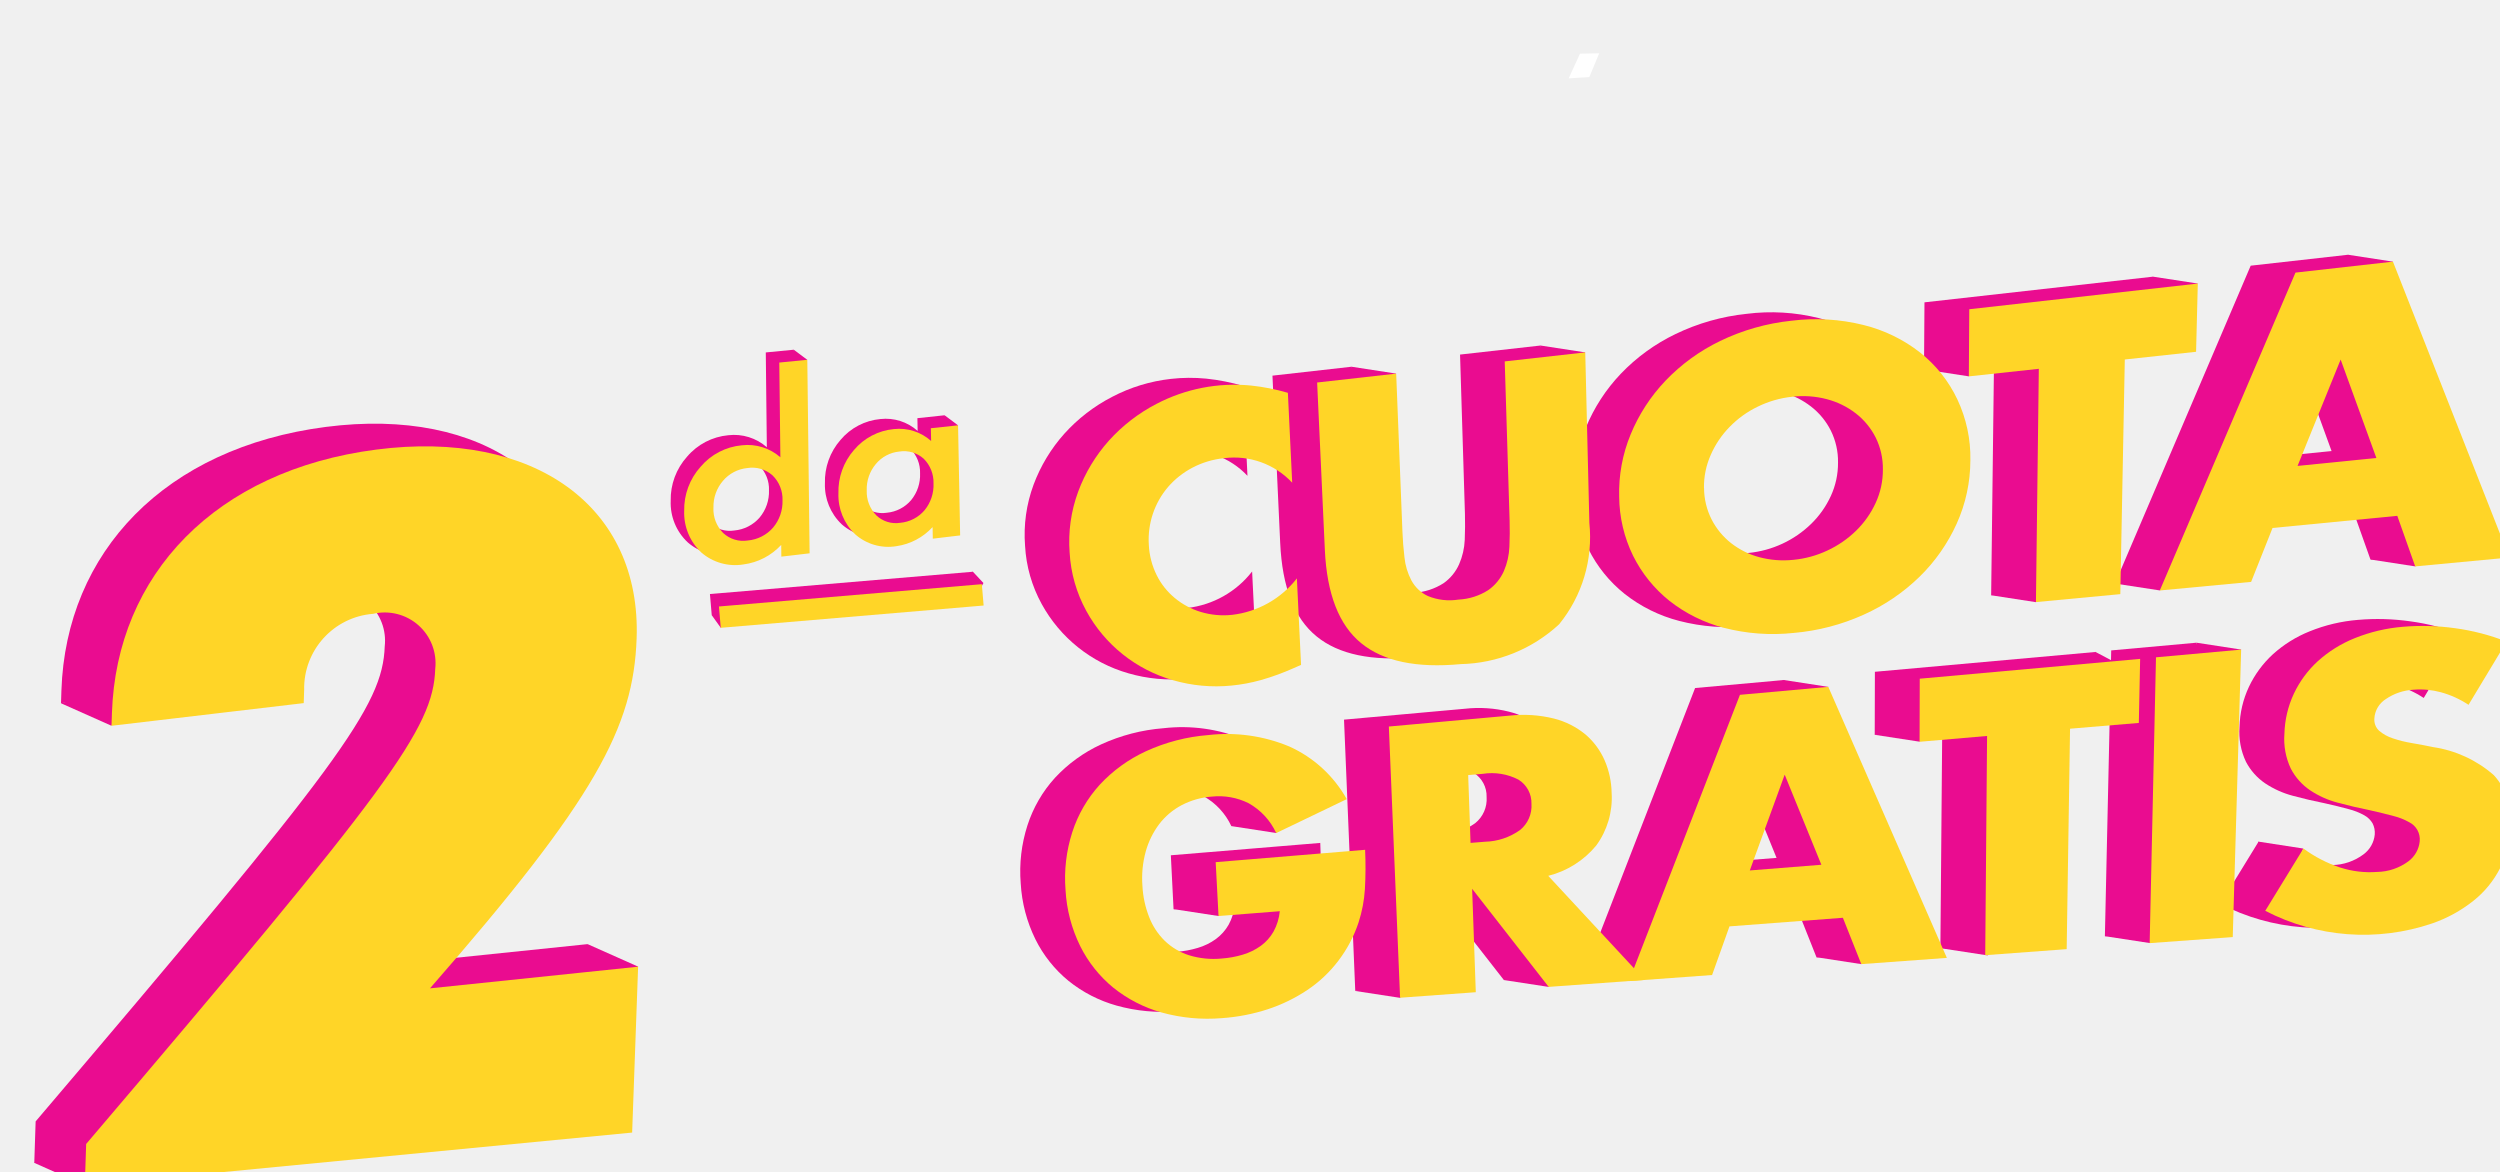
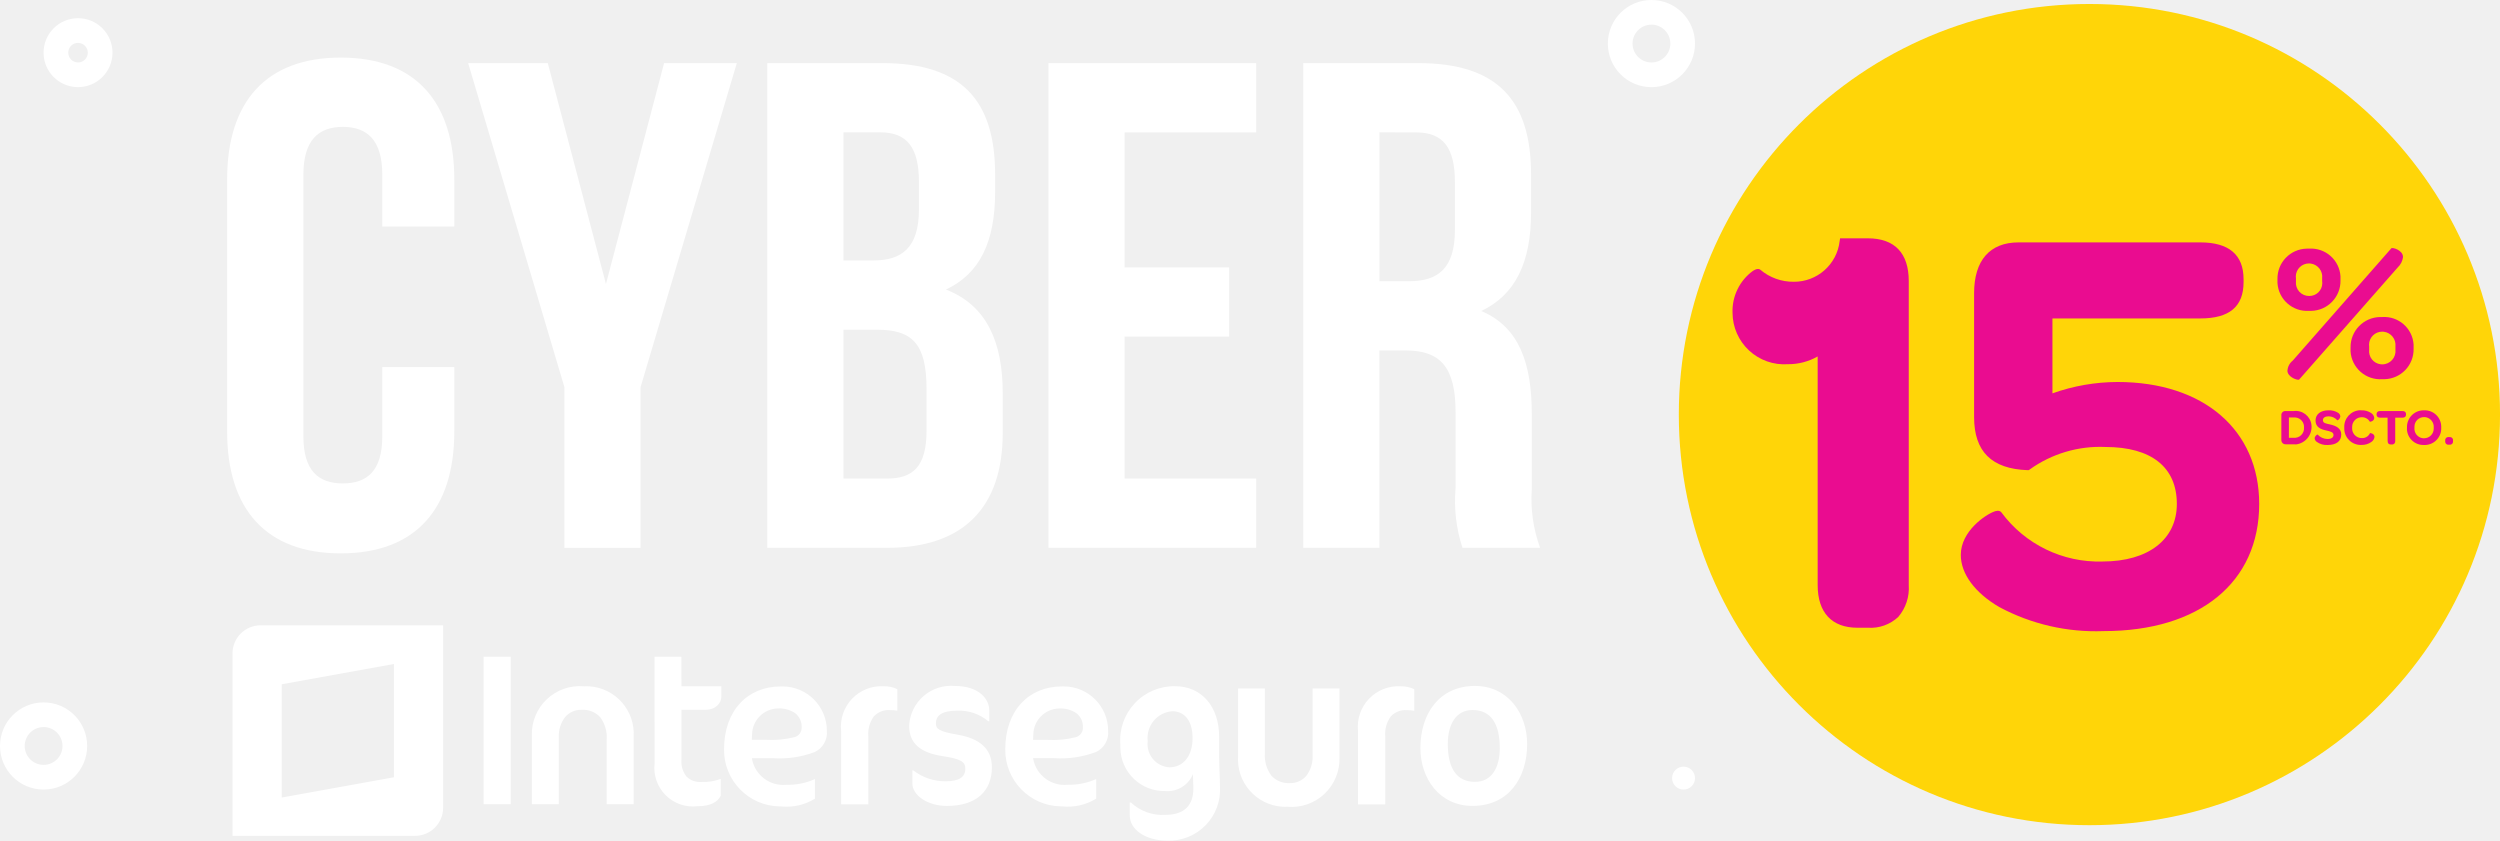
- <svg xmlns="http://www.w3.org/2000/svg" width="127.947" height="59.969" viewBox="0 0 127.947 59.969">
+ <svg xmlns="http://www.w3.org/2000/svg" width="171.115" height="57.541" viewBox="0 0 171.115 57.541">
  <defs>
-     <style>.a{fill:#ea0c90;}.b{fill:#ffd527;}.c{fill:#fff;}</style>
+     <style>.a,.b{fill:#fff;}.b{fill-rule:evenodd;}.c{fill:#ffd508;}.d{fill:#ea0c90;}</style>
  </defs>
-   <g transform="matrix(0.998, 0.07, -0.07, 0.998, -4853.099, -3485.491)">
-     <g transform="translate(5136.958 3140.563)">
-       <g transform="translate(0 10.406)">
-         <path class="a" d="M5955.7,3512.374a4.067,4.067,0,0,0-3.562-1.008,4.414,4.414,0,0,0-1.583.6,4.247,4.247,0,0,0-1.171,1.067,4.147,4.147,0,0,0-.778,3.025,3.909,3.909,0,0,0,.512,1.523,3.618,3.618,0,0,0,1.007,1.1,3.809,3.809,0,0,0,1.374.616,4.07,4.07,0,0,0,1.614.033,4.909,4.909,0,0,0,3.167-2.092l.525,4.4-.381.2a12.589,12.589,0,0,1-1.6.715,8.689,8.689,0,0,1-1.5.391,7.907,7.907,0,0,1-2.993-.067,7.357,7.357,0,0,1-4.674-3.227,6.963,6.963,0,0,1-1.056-2.912,7.352,7.352,0,0,1,.216-3.146,8.22,8.22,0,0,1,1.385-2.709,8.6,8.6,0,0,1,2.3-2.049,8.508,8.508,0,0,1,2.943-1.133,8.613,8.613,0,0,1,1.8-.14,10.692,10.692,0,0,1,1.917.24Z" transform="translate(-5944.514 -3507.558)" />
-       </g>
-       <g transform="translate(12.095 7.523)">
-         <path class="a" d="M6103.17,3472.449l.883,8.045q.071.638.2,1.3a3.235,3.235,0,0,0,.436,1.152,1.857,1.857,0,0,0,.895.738,2.892,2.892,0,0,0,1.574.075,3.1,3.1,0,0,0,1.5-.6,2.362,2.362,0,0,0,.717-1.016,3.477,3.477,0,0,0,.2-1.267q-.02-.681-.083-1.325l-.82-8.112,4.075-.75.822,8.691a7.038,7.038,0,0,1-1.181,5.277,7.653,7.653,0,0,1-4.878,2.385q-3.366.556-5.154-.711c-1.2-.844-1.925-2.384-2.187-4.63l-.994-8.515Z" transform="translate(-6099.167 -3470.689)" />
-       </g>
-       <g transform="translate(27.883 4.977)">
-         <path class="a" d="M6301.07,3447.93a7.816,7.816,0,0,1,.365-3.219,8.914,8.914,0,0,1,1.586-2.865,9.677,9.677,0,0,1,2.647-2.223,10.956,10.956,0,0,1,3.567-1.29,10.042,10.042,0,0,1,3.684-.042,7.658,7.658,0,0,1,3.007,1.212,6.75,6.75,0,0,1,2.061,2.253,7.009,7.009,0,0,1,.879,3.067,7.894,7.894,0,0,1-.472,3.271,8.918,8.918,0,0,1-1.7,2.838,9.89,9.89,0,0,1-2.714,2.139,11.025,11.025,0,0,1-3.51,1.185,9.963,9.963,0,0,1-3.582-.011,7.558,7.558,0,0,1-2.883-1.186,6.817,6.817,0,0,1-2.01-2.164A7.032,7.032,0,0,1,6301.07,3447.93Zm4.3-.751a3.568,3.568,0,0,0,.5,1.583,3.674,3.674,0,0,0,1.076,1.138,4.021,4.021,0,0,0,1.493.614,4.763,4.763,0,0,0,1.748.014,5.334,5.334,0,0,0,3.093-1.712,4.767,4.767,0,0,0,.9-1.488,4.017,4.017,0,0,0,.247-1.729,3.55,3.55,0,0,0-.483-1.611,3.6,3.6,0,0,0-1.1-1.158,4.111,4.111,0,0,0-1.531-.621,4.777,4.777,0,0,0-1.773,0,5.252,5.252,0,0,0-1.719.627,5.128,5.128,0,0,0-1.367,1.132,4.843,4.843,0,0,0-.864,1.5A4.026,4.026,0,0,0,6305.37,3447.179Z" transform="translate(-6301.035 -3438.142)" />
-       </g>
-       <g transform="translate(45.113 1.817)">
-         <path class="a" d="M6529.464,3401.865l.609,11.99-4.273.708-.689-11.914-3.545.637-.217-3.43,11.57-2.128.155,3.489Z" transform="translate(-6521.349 -3397.728)" />
-       </g>
-       <g transform="translate(55.838 0)">
-         <path class="a" d="M6670.336,3387.454l-6.324,1.066-.9,2.827-4.628.766,5.788-16.707,4.931-.907,7.007,14.682-4.775.79Zm-1.274-2.879-2.178-4.893-1.816,5.582Z" transform="translate(-6658.481 -3374.499)" />
-       </g>
-       <g transform="translate(0.994 28.264)">
-         <path class="a" d="M5964.863,3742.485l7.581-1.165a19.025,19.025,0,0,1,.13,2.007,6.76,6.76,0,0,1-1.1,3.754,6.573,6.573,0,0,1-1.476,1.6,8.253,8.253,0,0,1-1.949,1.122,9.567,9.567,0,0,1-2.3.618,8.767,8.767,0,0,1-3.117-.071,6.886,6.886,0,0,1-2.546-1.093,6.462,6.462,0,0,1-1.833-2,7.412,7.412,0,0,1-.951-2.805,7.689,7.689,0,0,1,.137-2.982,6.649,6.649,0,0,1,1.231-2.519,7.494,7.494,0,0,1,2.234-1.872,9.417,9.417,0,0,1,3.132-1.052,8.288,8.288,0,0,1,4.169.292,6.366,6.366,0,0,1,3.12,2.481l-3.477,1.984a3.387,3.387,0,0,0-1.516-1.425,3.426,3.426,0,0,0-1.9-.2,3.97,3.97,0,0,0-1.511.545,3.5,3.5,0,0,0-1.074,1.042,4.211,4.211,0,0,0-.591,1.449,5.543,5.543,0,0,0,.4,3.33,3.492,3.492,0,0,0,.883,1.159,3.144,3.144,0,0,0,1.291.653,4.266,4.266,0,0,0,1.683.051,4.951,4.951,0,0,0,1.06-.274,3.038,3.038,0,0,0,.886-.513,2.353,2.353,0,0,0,.6-.774,2.624,2.624,0,0,0,.242-1.062l-3.106.466Z" transform="translate(-5957.223 -3735.89)" />
-       </g>
-       <g transform="translate(16.985 26.221)">
-         <path class="a" d="M6175.652,3722.884l-4.88.7-4.256-4.733.555,5.266-3.843.553-1.544-13.8,6.125-.988a6.4,6.4,0,0,1,2.266-.009,4.088,4.088,0,0,1,1.669.7,3.681,3.681,0,0,1,1.071,1.25,4.344,4.344,0,0,1,.473,1.645,4.109,4.109,0,0,1-.6,2.736,4.638,4.638,0,0,1-2.338,1.717Zm-9.382-6.367.738-.112a3.216,3.216,0,0,0,1.737-.718,1.571,1.571,0,0,0,.492-1.38,1.4,1.4,0,0,0-.753-1.191,2.966,2.966,0,0,0-1.837-.167l-.741.117Z" transform="translate(-6161.683 -3709.773)" />
-       </g>
-       <g transform="translate(30.151 23.72)">
-         <path class="a" d="M6340.718,3689.52l-5.756.845-.713,2.545-4.219.606,4.637-15,4.481-.723,7.021,13.406-4.342.625Zm-1.286-2.628-2.193-4.468-1.439,5.013Z" transform="translate(-6330.03 -3677.788)" />
-       </g>
-       <g transform="translate(43.905 21.169)">
-         <path class="a" d="M6513.751,3649l.616,11.261-4.133.594-.691-11.193-3.424.539-.217-3.22,11.176-1.8.16,3.273Z" transform="translate(-6505.902 -3645.174)" />
-       </g>
-       <g transform="translate(55.891 20.342)">
-         <path class="a" d="M6663.469,3634.6l.6,14.7-4.218.606-.7-14.608Z" transform="translate(-6659.154 -3634.601)" />
-       </g>
-       <g transform="translate(62.362 18.457)">
-         <path class="a" d="M6751.533,3614.38a4.908,4.908,0,0,0-1.463-.545,4.124,4.124,0,0,0-1.4-.03,2.766,2.766,0,0,0-1.381.58,1.253,1.253,0,0,0-.51,1.021.752.752,0,0,0,.289.613,1.967,1.967,0,0,0,.715.338,5.7,5.7,0,0,0,.992.174c.368.037.736.081,1.1.132a6.05,6.05,0,0,1,3.2,1.212,3.392,3.392,0,0,1,1.05,2.608,5.058,5.058,0,0,1-.4,2.125,5.205,5.205,0,0,1-1.245,1.754,7.123,7.123,0,0,1-2.021,1.3,10.9,10.9,0,0,1-8.565-.046l1.727-3.315a6.626,6.626,0,0,0,1.949.842,4.971,4.971,0,0,0,1.885.092,2.735,2.735,0,0,0,1.568-.661,1.424,1.424,0,0,0,.5-1.052,1.066,1.066,0,0,0-.149-.557,1.11,1.11,0,0,0-.454-.385,3.29,3.29,0,0,0-.823-.259c-.337-.068-.746-.138-1.222-.211-.568-.072-1.122-.162-1.667-.269a4.728,4.728,0,0,1-1.46-.536,3.034,3.034,0,0,1-1.057-1.031,3.539,3.539,0,0,1-.454-1.761,5.083,5.083,0,0,1,.336-2.075,5.383,5.383,0,0,1,1.1-1.741,6.294,6.294,0,0,1,1.8-1.308,8.362,8.362,0,0,1,2.429-.759,11.74,11.74,0,0,1,2.659-.113,11.327,11.327,0,0,1,2.681.495Z" transform="translate(-6741.889 -3610.49)" />
-       </g>
-       <g transform="translate(15.681 9.284)">
-         <path class="a" d="M6145.433,3493.2l2.313.192-2.727,2.3Z" transform="translate(-6145.019 -3493.203)" />
-       </g>
-       <g transform="translate(25.48 7.523)">
-         <path class="a" d="M6270.5,3470.689l2.31.191s-1.774,2.879-2.266,2.4S6270.5,3470.689,6270.5,3470.689Z" transform="translate(-6270.308 -3470.689)" />
-       </g>
-       <g transform="translate(55.59 1.817)">
-         <path class="a" d="M6656.4,3397.728l2.309.191-1.9,1.7-1.5-.749Z" transform="translate(-6655.305 -3397.728)" />
-       </g>
-       <g transform="translate(45.331 5.718)">
-         <path class="a" d="M6524.131,3449.266l2.312.191.938-1.368-2.33-.478Z" transform="translate(-6524.131 -3447.611)" />
-       </g>
-       <g transform="translate(55.838 16.592)">
-         <path class="a" d="M6658.481,3587.671l2.311.19,1.1-.756-.156-.457Z" transform="translate(-6658.481 -3586.649)" />
-       </g>
-       <g transform="translate(68.79 14.004)">
-         <path class="a" d="M6824.086,3555.022l2.313.192.512-.456-.018-.89-.9-.313Z" transform="translate(-6824.086 -3553.554)" />
-       </g>
-       <g transform="translate(64.979)">
-         <path class="a" d="M6776.938,3374.5l2.31.191-1.12,1.991-2.77-.276Z" transform="translate(-6775.357 -3374.499)" />
-       </g>
-       <g transform="translate(59.773 20.342)">
-         <path class="a" d="M6709.224,3634.6l2.311.192-2.747,2.59Z" transform="translate(-6708.787 -3634.602)" />
-       </g>
-       <g transform="translate(54.253 21.169)">
-         <path class="a" d="M6639.04,3645.174l1.906.842.351.575-2.679.625-.4-.521Z" transform="translate(-6638.213 -3645.174)" />
-       </g>
-       <g transform="translate(49.563 16.71)">
-         <path class="a" d="M6578.239,3590.1l2.309.192,1.483-.957-1.208-1.177Z" transform="translate(-6578.239 -3588.155)" />
-       </g>
-       <g transform="translate(64.086 30.27)">
-         <path class="a" d="M6763.934,3761.543l2.31.192-.353,1.229-1.866-.5Z" transform="translate(-6763.934 -3761.543)" />
-       </g>
-       <g transform="translate(41.948 36.375)">
-         <path class="a" d="M6480.874,3840.974l2.313.191.549-.6-.941-.965Z" transform="translate(-6480.874 -3839.597)" />
-       </g>
-       <g transform="translate(48.238 35.352)">
-         <path class="a" d="M6561.294,3828.019l2.437.2.6-1.081-.841-.613Z" transform="translate(-6561.294 -3826.525)" />
-       </g>
-       <g transform="translate(56.589 34.396)">
-         <path class="a" d="M6668.073,3815.543l2.313.19.574-.771-.414-.668Z" transform="translate(-6668.073 -3814.294)" />
-       </g>
-       <g transform="translate(44.122 25.006)">
-         <path class="a" d="M6508.674,3695.419l2.312.191.67-.905-.252-.472Z" transform="translate(-6508.674 -3694.233)" />
-       </g>
-       <g transform="translate(18.529 39.739)">
-         <path class="a" d="M6181.43,3884l2.31.19,1.022-.959-.481-.612Z" transform="translate(-6181.43 -3882.615)" />
-       </g>
-       <g transform="translate(26.074 38.824)">
-         <path class="a" d="M6277.9,3872.13l2.313.19.911-1.294-1.624-.106Z" transform="translate(-6277.903 -3870.92)" />
-       </g>
-       <g transform="translate(37.407 23.72)">
-         <path class="a" d="M6424.677,3677.788l2.311.192-.835,2.03-3.338-.776Z" transform="translate(-6422.814 -3677.788)" />
-       </g>
-       <g transform="translate(11.625 30.764)">
-         <path class="a" d="M6093.154,3770.251l2.313.191.554-1.42-1.858-1.163Z" transform="translate(-6093.154 -3767.86)" />
-       </g>
-       <g transform="translate(8.982 36.307)">
-         <path class="a" d="M6059.365,3840.028l2.313.191.637-1.236-1.876-.247Z" transform="translate(-6059.365 -3838.736)" />
-       </g>
-     </g>
-     <g transform="translate(5088.378 3156.211)">
-       <path class="a" d="M5351.134,3600.414l.29,8.487-27.743,4.656-.079-2.121c14.24-19.322,16.221-22.433,16.114-25.486a2.6,2.6,0,0,0-3.374-2.593,3.824,3.824,0,0,0-3.241,4.12l.024.683L5323.4,3590l-.025-.647c-.261-7.089,4.424-12.758,12.547-14.395,7.986-1.608,13.733,1.961,13.963,8.71.155,4.518-1.5,8.31-9.294,18.592Z" transform="translate(-5323.365 -3574.581)" />
-       <g transform="translate(0.034 14.377)">
-         <path class="a" d="M5323.8,3759.463l2.661.969.488-1.364-.011-.653Z" transform="translate(-5323.804 -3758.415)" />
-       </g>
-       <g transform="translate(26.181 25.833)">
-         <path class="a" d="M5659.708,3904.888l2.659.968-2.167,2-2.081-.495Z" transform="translate(-5658.119 -3904.888)" />
-       </g>
-       <g transform="translate(0.315 37.148)">
-         <path class="a" d="M5327.392,4051.4l2.659.97.732-1.751s.3-.468-.01-.573-1.411-.475-1.411-.475l-.693.4Z" transform="translate(-5327.392 -4049.573)" />
-       </g>
-       <g transform="translate(2.659 0.97)">
-         <path class="b" d="M5385.135,3612.815l.289,8.486-27.742,4.656-.079-2.12c14.239-19.322,16.22-22.433,16.113-25.486a2.6,2.6,0,0,0-3.371-2.594,3.825,3.825,0,0,0-3.243,4.12l.025.684-9.727,1.845-.024-.649c-.263-7.088,4.422-12.758,12.545-14.393,7.987-1.609,13.734,1.96,13.963,8.709.156,4.518-1.5,8.309-9.293,18.592Z" transform="translate(-5357.366 -3586.981)" />
-       </g>
-     </g>
-     <g transform="translate(5118.787 3150.973)">
-       <g transform="translate(0)">
-         <path class="a" d="M5716.5,3507.85l1.42-.239.81,9.866-1.431.273-.047-.6a3.174,3.174,0,0,1-1.857,1.134,2.635,2.635,0,0,1-2.2-.464,2.764,2.764,0,0,1-1.016-2.057,3.268,3.268,0,0,1,.679-2.314,3.142,3.142,0,0,1,2.026-1.24,2.542,2.542,0,0,1,2.009.475Zm-2.84,7.636a1.724,1.724,0,0,0,.587,1.263,1.5,1.5,0,0,0,1.284.3,1.94,1.94,0,0,0,1.245-.75,2.061,2.061,0,0,0,.381-1.423,1.689,1.689,0,0,0-.6-1.239,1.56,1.56,0,0,0-1.311-.283,1.875,1.875,0,0,0-1.2.742A2.014,2.014,0,0,0,5713.66,3515.486Z" transform="translate(-5712.165 -3507.611)" />
-         <g transform="translate(7.809 2.805)">
-           <path class="a" d="M5816.511,3543.728l1.377-.245.5,5.611-1.384.263-.053-.592a3.1,3.1,0,0,1-1.776,1.107,2.554,2.554,0,0,1-2.149-.46,2.764,2.764,0,0,1-1-2.023,3.226,3.226,0,0,1,.639-2.276,3.026,3.026,0,0,1,1.96-1.208,2.447,2.447,0,0,1,1.944.473Zm-3.051,3.4a1.734,1.734,0,0,0,.58,1.243,1.445,1.445,0,0,0,1.246.293,1.856,1.856,0,0,0,1.2-.733,2.025,2.025,0,0,0,.359-1.4,1.7,1.7,0,0,0-.589-1.221,1.506,1.506,0,0,0-1.272-.28,1.78,1.78,0,0,0-1.154.726A1.978,1.978,0,0,0,5813.46,3547.123Z" transform="translate(-5812.013 -3543.482)" />
+   <g transform="translate(-1095.731 -1670.03)">
+     <g transform="translate(1111.277 1670.303)">
+       <g transform="translate(0 3.669)">
+         <g transform="translate(0.369 38.858)">
+           <g transform="translate(0 0)">
+             <g transform="translate(17.188 2.149)">
+               <path class="a" d="M1174.118,1748.214c-2.268,0-3.876,1.637-3.883,4.29a3.865,3.865,0,0,0,3.808,3.921h.091a3.7,3.7,0,0,0,2.324-.53v-1.342a4.5,4.5,0,0,1-1.949.392,2.18,2.18,0,0,1-2.353-1.726l-.014-.095h1.417a6.88,6.88,0,0,0,2.865-.413,1.456,1.456,0,0,0,.849-1.459,3.037,3.037,0,0,0-3.036-3.039l-.124,0m.923,3.476a6.448,6.448,0,0,1-1.915.178h-.988l.005-.085.015-.27a1.808,1.808,0,0,1,1.78-1.793,1.929,1.929,0,0,1,1.165.32,1.16,1.16,0,0,1,.449.969.659.659,0,0,1-.511.681m3.213-.416v5.011h1.861v-4.651a2.054,2.054,0,0,1,.379-1.372,1.376,1.376,0,0,1,1.1-.429,2.981,2.981,0,0,1,.506.041V1748.4a2.056,2.056,0,0,0-.942-.2,2.772,2.772,0,0,0-2.905,3.064m-24.47,5.011h1.858v-10.094h-1.858Zm6.867-8.071a3.282,3.282,0,0,0-3.566,3.364v4.705h1.847V1751.7a2.112,2.112,0,0,1,.428-1.387,1.424,1.424,0,0,1,1.127-.5,1.6,1.6,0,0,1,1.269.495,2.277,2.277,0,0,1,.452,1.541v4.424h1.845v-4.6a3.255,3.255,0,0,0-3.028-3.467,3.166,3.166,0,0,0-.37,0m6.665-2.026h-1.838l.006,7.283a2.645,2.645,0,0,0,2.951,2.948c.853,0,1.366-.279,1.577-.723v-1.148a3.383,3.383,0,0,1-1.336.212,1.321,1.321,0,0,1-1-.359,1.657,1.657,0,0,1-.355-1.171v-3.409h1.61c.784,0,1.116-.5,1.12-.874v-.737h-2.729Z" transform="translate(-1153.78 -1746.178)" />
+               <g transform="translate(35.704 2.034)">
+                 <path class="a" d="M1214.613,1753.787a1.455,1.455,0,0,0,.849-1.459,3.036,3.036,0,0,0-3.035-3.037c-.041,0-.082,0-.123,0-2.269,0-3.878,1.637-3.883,4.29a3.864,3.864,0,0,0,3.807,3.921h.089a3.7,3.7,0,0,0,2.326-.53v-1.342a4.5,4.5,0,0,1-1.95.392,2.18,2.18,0,0,1-2.352-1.726l-.013-.095h1.417a6.867,6.867,0,0,0,2.864-.413m-4.288-.84.006-.085.013-.27a1.807,1.807,0,0,1,1.778-1.792,1.92,1.92,0,0,1,1.166.32,1.15,1.15,0,0,1,.45.97.661.661,0,0,1-.511.681,6.433,6.433,0,0,1-1.915.178Z" transform="translate(-1208.421 -1749.291)" />
+               </g>
+               <g transform="translate(59.848 2.026)">
+                 <path class="a" d="M1245.37,1752.349v5.01h1.863v-4.65a2.051,2.051,0,0,1,.379-1.372,1.374,1.374,0,0,1,1.1-.428,3.1,3.1,0,0,1,.506.04v-1.473a2.075,2.075,0,0,0-.942-.2,2.773,2.773,0,0,0-2.905,3.065" transform="translate(-1245.37 -1749.278)" />
+               </g>
+               <g transform="translate(29.124 2.002)">
+                 <path class="a" d="M1200.943,1757.454c-1.358,0-2.371-.742-2.371-1.542v-.889h.065a3.545,3.545,0,0,0,2.217.743c.9,0,1.342-.277,1.342-.86,0-.451-.262-.668-1.535-.858-1.558-.233-2.31-.888-2.31-2.082a2.872,2.872,0,0,1,3.133-2.723c1.674,0,2.352.915,2.352,1.674v.741h-.066a3.111,3.111,0,0,0-2.107-.726c-1.124,0-1.479.362-1.479.872,0,.392.22.554,1.479.772,1.53.262,2.352.976,2.352,2.229,0,1.66-1.095,2.648-3.077,2.648" transform="translate(-1198.351 -1749.242)" />
+               </g>
+               <g transform="translate(43.577 2.022)">
+                 <path class="a" d="M1227.262,1755.115c.014.319.029.742.029,1a3.491,3.491,0,0,1-3.614,3.724c-1.521,0-2.56-.784-2.56-1.717v-.889h.082a3.15,3.15,0,0,0,2.343.844c1.326,0,1.927-.669,1.927-1.805,0-.115,0-.276-.012-.409,0-.115-.013-.32-.013-.392v-.188a1.88,1.88,0,0,1-1.9,1.163,3,3,0,0,1-3.071-2.939c0-.078,0-.158,0-.236a3.693,3.693,0,0,1,3.749-4c1.836,0,3.011,1.427,3.011,3.437v1.339c0,.262.013.714.027,1.063m-4.914-2.082a1.592,1.592,0,0,0,1.48,1.794c.925,0,1.589-.735,1.589-2,0-1.235-.582-1.839-1.395-1.839a1.83,1.83,0,0,0-1.674,2.043" transform="translate(-1220.469 -1749.273)" />
+               </g>
+               <g transform="translate(64.117 2.001)">
+                 <path class="a" d="M1255.641,1749.241c2.265,0,3.569,1.9,3.569,3.976,0,2.358-1.3,4.235-3.737,4.235-2.266,0-3.569-1.878-3.569-3.96,0-2.36,1.3-4.252,3.738-4.252m-.17,1.648c-1.122,0-1.693.971-1.693,2.322,0,1.623.571,2.595,1.865,2.595,1.138,0,1.693-.972,1.693-2.307,0-1.638-.584-2.609-1.865-2.609" transform="translate(-1251.903 -1749.241)" />
+               </g>
+               <g transform="translate(51.626 2.169)">
+                 <path class="a" d="M1236.185,1757.6a3.282,3.282,0,0,0,3.554-3.376V1749.5H1237.9v4.589a2.129,2.129,0,0,1-.428,1.39,1.417,1.417,0,0,1-1.122.5,1.6,1.6,0,0,1-1.266-.5,2.3,2.3,0,0,1-.449-1.547V1749.5H1232.8v4.618a3.253,3.253,0,0,0,3.014,3.477,3.2,3.2,0,0,0,.376,0" transform="translate(-1232.787 -1749.497)" />
+               </g>
+             </g>
+             <path class="b" d="M1129.4,1742.889a1.925,1.925,0,0,0-1.925,1.925h0V1757.3h12.489a1.926,1.926,0,0,0,1.927-1.926V1742.89Zm9.124,10.4-7.681,1.388v-7.754l7.681-1.388Z" transform="translate(-1127.476 -1742.889)" />
+           </g>
        </g>
-         <g transform="translate(5.49 0)">
-           <path class="a" d="M5782.63,3507.611l.724.466-.3.45-.688-.143Z" transform="translate(-5782.367 -3507.611)" />
-         </g>
-         <g transform="translate(13.328 2.805)">
-           <path class="a" d="M5882.932,3543.481l.723.466-.372.727-.706-.089v-.094Z" transform="translate(-5882.576 -3543.481)" />
-         </g>
-         <g transform="translate(0.723 0.466)">
-           <path class="b" d="M5725.74,3513.806l1.42-.241.81,9.867-1.43.271-.049-.6a3.178,3.178,0,0,1-1.857,1.133,2.635,2.635,0,0,1-2.2-.464,2.784,2.784,0,0,1-1.016-2.058,3.274,3.274,0,0,1,.682-2.312,3.134,3.134,0,0,1,2.026-1.24,2.546,2.546,0,0,1,2.009.474Zm-2.842,7.634a1.735,1.735,0,0,0,.589,1.265,1.5,1.5,0,0,0,1.284.294,1.941,1.941,0,0,0,1.245-.751,2.065,2.065,0,0,0,.382-1.422,1.7,1.7,0,0,0-.6-1.239,1.562,1.562,0,0,0-1.312-.283,1.873,1.873,0,0,0-1.2.743A2.016,2.016,0,0,0,5722.9,3521.439Z" transform="translate(-5721.403 -3513.565)" />
-           <g transform="translate(7.809 2.805)">
-             <path class="b" d="M5825.75,3549.68l1.378-.245.5,5.61-1.384.264-.052-.592a3.1,3.1,0,0,1-1.777,1.105,2.552,2.552,0,0,1-2.149-.459,2.769,2.769,0,0,1-1-2.023,3.24,3.24,0,0,1,.64-2.276,3.033,3.033,0,0,1,1.96-1.208,2.448,2.448,0,0,1,1.943.474Zm-3.05,3.4a1.728,1.728,0,0,0,.58,1.243,1.443,1.443,0,0,0,1.245.293,1.845,1.845,0,0,0,1.2-.733,2.033,2.033,0,0,0,.358-1.4,1.712,1.712,0,0,0-.587-1.22,1.51,1.51,0,0,0-1.273-.28,1.783,1.783,0,0,0-1.157.726A1.986,1.986,0,0,0,5822.7,3553.076Z" transform="translate(-5821.252 -3549.435)" />
+         <g transform="translate(0 0)">
+           <path class="a" d="M1142.46,1704.605v4.409c0,5.309-2.654,8.342-7.773,8.342s-7.776-3.033-7.776-8.342v-17.251c0-5.308,2.654-8.342,7.776-8.342s7.773,3.033,7.773,8.342v3.223h-4.929v-3.555c0-2.37-1.045-3.267-2.7-3.267s-2.7.9-2.7,3.267v17.915c0,2.37,1.046,3.222,2.7,3.222s2.7-.85,2.7-3.222v-4.74Z" transform="translate(-1126.911 -1683.422)" />
+           <g transform="translate(16.497 0.377)">
+             <path class="a" d="M1158.746,1706.18,1152.158,1684h5.451l3.981,15.119L1165.57,1684h4.977l-6.588,22.181v11h-5.213Z" transform="translate(-1152.158 -1683.999)" />
+           </g>
+           <g transform="translate(36.973 0.378)">
+             <path class="a" d="M1199.087,1691.631v1.185c0,3.412-1.046,5.593-3.365,6.683,2.8,1.09,3.886,3.6,3.886,7.109v2.7c0,5.119-2.7,7.869-7.915,7.869h-8.2V1684h7.867C1196.763,1684,1199.087,1686.512,1199.087,1691.631Zm-10.38-2.892v8.769h2.038c1.943,0,3.128-.852,3.128-3.507v-1.851c0-2.369-.805-3.411-2.654-3.411Zm0,13.509v10.189h2.986c1.754,0,2.7-.806,2.7-3.267v-2.891c0-3.081-1-4.029-3.365-4.029Z" transform="translate(-1183.494 -1684.001)" />
+           </g>
+           <g transform="translate(56.216 0.377)">
+             <path class="a" d="M1218.154,1697.981h7.156v4.739h-7.156v9.716h9.008v4.739h-14.218V1684h14.218v4.74h-9.005Z" transform="translate(-1212.943 -1683.999)" />
+           </g>
+           <g transform="translate(73.653 0.378)">
+             <path class="a" d="M1250.53,1717.176a10.212,10.212,0,0,1-.474-4.077v-5.213c0-3.081-1.045-4.218-3.413-4.218h-1.8v13.508h-5.213V1684h7.867c5.4,0,7.726,2.512,7.726,7.631v2.606c0,3.411-1.09,5.64-3.413,6.73,2.606,1.09,3.463,3.6,3.463,7.061v5.118a9.774,9.774,0,0,0,.569,4.029Zm-5.685-28.438v10.19h2.038c1.944,0,3.128-.852,3.128-3.506v-3.267c0-2.37-.805-3.412-2.654-3.412Z" transform="translate(-1239.627 -1684)" />
          </g>
        </g>
      </g>
-       <g transform="translate(2.35 10.682)">
-         <g transform="translate(12.531)">
-           <path class="a" d="M5903.243,3644.2l.582.542-.275.616-1.109-.1.118-.6Z" transform="translate(-5902.439 -3644.197)" />
+       <g transform="translate(99.362 0)">
+         <circle class="c" cx="28.104" cy="28.104" r="28.104" />
+         <g transform="translate(3.675 16.039)">
+           <path class="d" d="M1309.251,1707.855h-1.9l-.03.189a3.14,3.14,0,0,1-3.149,2.785,3.475,3.475,0,0,1-2.281-.825l-.037-.023c-.116-.058-.264-.027-.465.1a3.4,3.4,0,0,0-1.4,2.877,3.542,3.542,0,0,0,3.793,3.513,4.061,4.061,0,0,0,2.034-.53v15.649c0,1.882.967,2.919,2.721,2.919h.714a2.769,2.769,0,0,0,2.089-.747,3.039,3.039,0,0,0,.711-2.171v-20.813C1312.051,1708.867,1311.083,1707.855,1309.251,1707.855Z" transform="translate(-1299.987 -1707.855)" />
+           <g transform="translate(15.627 0.28)">
+             <path class="d" d="M1339.136,1717.918a13.347,13.347,0,0,0-4.453.778v-5.128h10.124c1.991,0,2.958-.812,2.958-2.483v-.2c0-1.674-1-2.522-2.958-2.522h-12.448c-1.959,0-3.038,1.234-3.038,3.474v8.484c0,2.357,1.2,3.546,3.664,3.632h.08l.063-.048a8.255,8.255,0,0,1,5.177-1.539c3.154,0,4.893,1.385,4.893,3.9,0,2.43-1.95,3.939-5.089,3.939a8.288,8.288,0,0,1-6.922-3.366c-.14-.175-.4-.084-.483-.055-.588.206-2.293,1.338-2.293,2.969,0,1.29.958,2.59,2.628,3.567a13.987,13.987,0,0,0,7.147,1.649c6.569,0,10.649-3.336,10.649-8.706C1348.834,1721.2,1345.028,1717.918,1339.136,1717.918Z" transform="translate(-1328.412 -1708.364)" />
+           </g>
        </g>
-         <g transform="translate(0 0.009)">
-           <g transform="translate(0 0)">
-             <rect class="a" width="13.497" height="1.095" transform="matrix(0.988, -0.154, 0.154, 0.988, 0, 2.077)" />
+         <g transform="translate(40.974 16.708)">
+           <path class="d" d="M1367.834,1711.3v-.107a2.047,2.047,0,0,1,2.011-2.083c.054,0,.108,0,.162,0a2.022,2.022,0,0,1,2.141,1.9c0,.056,0,.113,0,.17v.107a2.045,2.045,0,0,1-2.005,2.083c-.051,0-.1,0-.154,0a2.034,2.034,0,0,1-2.154-1.906C1367.834,1711.41,1367.833,1711.357,1367.834,1711.3Zm.684,6.157a.958.958,0,0,1,.363-.684l6.747-7.686c.067-.08.8.12.8.6a1.179,1.179,0,0,1-.362.711l-6.747,7.673c-.067.08-.805-.151-.805-.618Zm2.375-6.1v-.215a.911.911,0,0,0-.795-1.013.852.852,0,0,0-.1-.006.9.9,0,0,0-.908.885.921.921,0,0,0,.009.135v.215a.9.9,0,0,0,.912.993.885.885,0,0,0,.892-.876.86.86,0,0,0-.007-.118Zm1.945,4.628v-.11a2.055,2.055,0,0,1,2.027-2.083c.049,0,.1,0,.146,0a2.016,2.016,0,0,1,2.141,1.881c0,.062,0,.124,0,.185v.107a2.04,2.04,0,0,1-2,2.082c-.048,0-.1,0-.146,0a2.037,2.037,0,0,1-2.169-1.9c0-.056-.005-.112,0-.168Zm3.071.04v-.214a.917.917,0,0,0-.809-1.014c-.03,0-.06-.005-.09-.005a.9.9,0,0,0-.907.885.853.853,0,0,0,.009.134v.214a.9.9,0,0,0,.783,1,.809.809,0,0,0,.115.007.909.909,0,0,0,.9-1.008Z" transform="translate(-1367.833 -1709.073)" />
+         </g>
+         <g transform="translate(41.241 27.809)">
+           <g transform="translate(0 0.043)">
+             <path class="d" d="M1368.322,1729.641a.263.263,0,0,1,.236-.287h.61a1.085,1.085,0,0,1,1.213.94,1.208,1.208,0,0,1-1.052,1.343,1.15,1.15,0,0,1-.179-.007h-.541a.286.286,0,0,1-.288-.285Zm1.551.844a.644.644,0,0,0-.593-.691.729.729,0,0,0-.122,0h-.32v1.389h.313a.651.651,0,0,0,.721-.7Z" transform="translate(-1368.321 -1729.344)" />
          </g>
-           <g transform="translate(0.173 2.756)">
-             <path class="a" d="M5744.427,3679.959l.506.611.113-.312.094-.679-.333-.022Z" transform="translate(-5744.427 -3679.558)" />
+           <g transform="translate(2.28)">
+             <path class="d" d="M1372.468,1731.182c0-.144.179-.275.2-.257a.926.926,0,0,0,.675.306c.271,0,.415-.1.415-.275,0-.2-.229-.246-.495-.306-.362-.081-.735-.214-.735-.682,0-.422.337-.7.886-.7a1.118,1.118,0,0,1,.654.168.314.314,0,0,1,.158.25.339.339,0,0,1-.2.271.816.816,0,0,0-.6-.278c-.246,0-.393.1-.393.267,0,.2.2.225.485.289.411.092.77.26.77.689,0,.454-.334.718-.932.718a1.146,1.146,0,0,1-.735-.208A.327.327,0,0,1,1372.468,1731.182Z" transform="translate(-1372.468 -1729.266)" />
          </g>
-           <g transform="translate(0.504 0.603)">
-             <rect class="b" width="13.497" height="1.095" transform="matrix(0.988, -0.154, 0.154, 0.988, 0, 2.077)" />
+           <g transform="translate(4.311 0.002)">
+             <path class="d" d="M1377.338,1729.271a1.109,1.109,0,0,1,.665.19.453.453,0,0,1,.207.327c0,.229-.292.281-.3.264a.622.622,0,0,0-.556-.309.655.655,0,0,0-.657.651c0,.021,0,.042,0,.063a.664.664,0,0,0,.61.715.43.43,0,0,0,.05,0,.582.582,0,0,0,.562-.341c.007-.022.309.031.309.26a.488.488,0,0,1-.22.348,1.111,1.111,0,0,1-.685.2,1.123,1.123,0,0,1-1.165-1.079c0-.036,0-.071,0-.107a1.131,1.131,0,0,1,1.071-1.188C1377.269,1729.269,1377.3,1729.269,1377.338,1729.271Z" transform="translate(-1376.162 -1729.27)" />
+           </g>
+           <g transform="translate(6.517 0.053)">
+             <path class="d" d="M1380.929,1729.815h-.514c-.155,0-.239-.078-.239-.22v-.018c0-.141.084-.215.239-.215h1.539c.158,0,.239.074.239.215v.018c0,.144-.081.22-.239.22h-.5v1.6a.212.212,0,0,1-.183.235.252.252,0,0,1-.049,0h-.074c-.141,0-.214-.081-.214-.235Z" transform="translate(-1380.176 -1729.362)" />
+           </g>
+           <g transform="translate(8.598 0.002)">
+             <path class="d" d="M1383.962,1730.46a1.14,1.14,0,0,1,1.089-1.188c.029,0,.057,0,.086,0a1.127,1.127,0,0,1,1.168,1.084c0,.034,0,.068,0,.1a1.133,1.133,0,0,1-1.075,1.188c-.032,0-.064,0-.1,0a1.128,1.128,0,0,1-1.172-1.083C1383.96,1730.529,1383.96,1730.495,1383.962,1730.46Zm1.829,0a.665.665,0,0,0-.6-.724.544.544,0,0,0-.06,0,.654.654,0,0,0-.658.649.572.572,0,0,0,0,.075.66.66,0,0,0,.588.725.644.644,0,0,0,.072,0,.66.66,0,0,0,.659-.66.6.6,0,0,0,0-.065Z" transform="translate(-1383.96 -1729.271)" />
+           </g>
+           <g transform="translate(11.214 1.833)">
+             <path class="d" d="M1388.72,1732.837a.209.209,0,0,1,.177-.235.225.225,0,0,1,.059,0h.06a.21.21,0,0,1,.239.177.2.2,0,0,1,0,.058v.05a.211.211,0,0,1-.183.236.207.207,0,0,1-.056,0h-.06a.21.21,0,0,1-.236-.18.23.23,0,0,1,0-.055Z" transform="translate(-1388.718 -1732.6)" />
          </g>
        </g>
      </g>
    </g>
-     <g transform="translate(5139.269 3140.754)">
-       <g transform="translate(0 10.406)">
-         <path class="b" d="M5985.241,3514.817a4.068,4.068,0,0,0-3.561-1.008,4.434,4.434,0,0,0-1.586.6,4.275,4.275,0,0,0-1.171,1.068,4.154,4.154,0,0,0-.776,3.024,3.909,3.909,0,0,0,.512,1.523,3.58,3.58,0,0,0,1.006,1.1,3.789,3.789,0,0,0,1.374.616,4.06,4.06,0,0,0,1.614.035,4.919,4.919,0,0,0,3.17-2.092l.522,4.4-.381.2a12.418,12.418,0,0,1-1.605.715,8.679,8.679,0,0,1-1.5.391,7.932,7.932,0,0,1-2.993-.066,7.348,7.348,0,0,1-4.674-3.228,7.027,7.027,0,0,1-1.058-2.912,7.4,7.4,0,0,1,.218-3.145,8.185,8.185,0,0,1,1.384-2.71,8.6,8.6,0,0,1,2.3-2.049,8.621,8.621,0,0,1,4.746-1.273,10.691,10.691,0,0,1,1.917.24Z" transform="translate(-5974.059 -3510.002)" />
-       </g>
-       <g transform="translate(12.095 7.523)">
-         <path class="b" d="M6132.716,3474.893l.885,8.045c.045.425.112.857.195,1.3a3.23,3.23,0,0,0,.436,1.152,1.859,1.859,0,0,0,.893.737,2.9,2.9,0,0,0,1.576.075,3.1,3.1,0,0,0,1.5-.6,2.356,2.356,0,0,0,.717-1.017,3.476,3.476,0,0,0,.195-1.267c-.011-.454-.04-.9-.082-1.323l-.82-8.114,4.077-.749.821,8.691a7.057,7.057,0,0,1-1.181,5.278,7.654,7.654,0,0,1-4.879,2.385c-2.244.37-3.958.132-5.154-.712s-1.926-2.382-2.188-4.63l-.993-8.515Z" transform="translate(-6128.713 -3473.133)" />
-       </g>
-       <g transform="translate(27.883 4.977)">
-         <path class="b" d="M6330.617,3450.375a7.8,7.8,0,0,1,.362-3.22,8.882,8.882,0,0,1,1.585-2.864,9.717,9.717,0,0,1,2.648-2.224,11.018,11.018,0,0,1,3.566-1.289,10.077,10.077,0,0,1,3.685-.042,7.683,7.683,0,0,1,3.007,1.212,6.728,6.728,0,0,1,2.059,2.255,6.994,6.994,0,0,1,.88,3.067,7.883,7.883,0,0,1-.471,3.27,8.938,8.938,0,0,1-1.7,2.837,9.879,9.879,0,0,1-2.713,2.139,10.983,10.983,0,0,1-3.51,1.185,9.993,9.993,0,0,1-3.583-.01,7.6,7.6,0,0,1-2.883-1.186,6.866,6.866,0,0,1-2.01-2.165A6.994,6.994,0,0,1,6330.617,3450.375Zm4.3-.75a3.589,3.589,0,0,0,.5,1.583,3.692,3.692,0,0,0,1.078,1.136,4.042,4.042,0,0,0,1.492.616,4.788,4.788,0,0,0,1.748.012,5.237,5.237,0,0,0,1.706-.6,5.293,5.293,0,0,0,1.387-1.109,4.761,4.761,0,0,0,.9-1.489,4.024,4.024,0,0,0,.249-1.73,3.584,3.584,0,0,0-.484-1.611,3.636,3.636,0,0,0-1.1-1.158,4.135,4.135,0,0,0-1.53-.621,4.79,4.79,0,0,0-1.775,0,5.263,5.263,0,0,0-1.718.627,5.08,5.08,0,0,0-1.364,1.133,4.763,4.763,0,0,0-.866,1.5A4.019,4.019,0,0,0,6334.913,3449.625Z" transform="translate(-6330.582 -3440.586)" />
-       </g>
-       <g transform="translate(45.113 1.817)">
-         <path class="b" d="M6559.011,3404.31l.611,11.99-4.277.708-.688-11.915-3.544.637-.218-3.428,11.57-2.128.156,3.488Z" transform="translate(-6550.895 -3400.173)" />
-       </g>
-       <g transform="translate(55.838 0)">
-         <path class="b" d="M6699.883,3389.9l-6.323,1.066-.9,2.828-4.629.765,5.786-16.707,4.934-.908,7,14.682-4.773.79Zm-1.275-2.878-2.175-4.894-1.818,5.582Z" transform="translate(-6688.027 -3376.943)" />
-       </g>
-       <g transform="translate(0.994 28.264)">
-         <path class="b" d="M5994.41,3744.929l7.581-1.165a19.6,19.6,0,0,1,.13,2.006,6.887,6.887,0,0,1-.2,1.708,6.7,6.7,0,0,1-.9,2.046,6.586,6.586,0,0,1-1.475,1.6,8.341,8.341,0,0,1-1.949,1.124,9.757,9.757,0,0,1-2.3.617,8.783,8.783,0,0,1-3.118-.073,6.926,6.926,0,0,1-2.546-1.093,6.464,6.464,0,0,1-1.835-2,7.4,7.4,0,0,1-.95-2.806,7.681,7.681,0,0,1,.137-2.982,6.633,6.633,0,0,1,1.231-2.518,7.494,7.494,0,0,1,2.234-1.872,9.41,9.41,0,0,1,3.132-1.052,8.3,8.3,0,0,1,4.17.293,6.355,6.355,0,0,1,3.121,2.482l-3.479,1.983a3.36,3.36,0,0,0-1.515-1.424,3.412,3.412,0,0,0-1.9-.206,3.957,3.957,0,0,0-1.51.545,3.5,3.5,0,0,0-1.074,1.042,4.216,4.216,0,0,0-.593,1.451,5.173,5.173,0,0,0-.045,1.771,5.065,5.065,0,0,0,.451,1.557,3.44,3.44,0,0,0,.882,1.16,3.161,3.161,0,0,0,1.289.651,4.265,4.265,0,0,0,1.685.051,4.94,4.94,0,0,0,1.059-.272,3.091,3.091,0,0,0,.888-.514,2.314,2.314,0,0,0,.6-.774,2.7,2.7,0,0,0,.246-1.062l-3.109.465Z" transform="translate(-5986.768 -3738.334)" />
-       </g>
-       <g transform="translate(16.985 26.221)">
-         <path class="b" d="M6205.2,3725.329l-4.88.7-4.257-4.732.557,5.265-3.844.553-1.544-13.8,6.125-.989a6.465,6.465,0,0,1,2.266-.01,4.122,4.122,0,0,1,1.671.7,3.668,3.668,0,0,1,1.069,1.25,4.374,4.374,0,0,1,.476,1.644,4.125,4.125,0,0,1-.6,2.737,4.65,4.65,0,0,1-2.339,1.717Zm-9.382-6.368.738-.112a3.21,3.21,0,0,0,1.737-.718,1.587,1.587,0,0,0,.494-1.381,1.409,1.409,0,0,0-.753-1.19,2.974,2.974,0,0,0-1.836-.168l-.744.117Z" transform="translate(-6191.23 -3712.218)" />
-       </g>
-       <g transform="translate(30.151 23.72)">
-         <path class="b" d="M6370.266,3691.964l-5.756.845-.714,2.545-4.22.607,4.639-15.006,4.48-.722,7.021,13.406-4.344.625Zm-1.288-2.628-2.193-4.467-1.438,5.013Z" transform="translate(-6359.576 -3680.232)" />
-       </g>
-       <g transform="translate(43.905 21.169)">
-         <path class="b" d="M6543.3,3651.44l.617,11.261-4.135.6-.69-11.194-3.424.539-.217-3.22,11.176-1.8.162,3.273Z" transform="translate(-6535.448 -3647.618)" />
-       </g>
-       <g transform="translate(55.891 20.342)">
-         <path class="b" d="M6693.015,3637.044l.6,14.7-4.218.606-.7-14.608Z" transform="translate(-6688.701 -3637.044)" />
-       </g>
-       <g transform="translate(62.362 18.457)">
-         <path class="b" d="M6781.08,3616.824a4.873,4.873,0,0,0-1.464-.544,4.082,4.082,0,0,0-1.4-.03,2.773,2.773,0,0,0-1.381.58,1.26,1.26,0,0,0-.512,1.022.773.773,0,0,0,.286.614,2.045,2.045,0,0,0,.719.337,5.968,5.968,0,0,0,.993.175q.552.055,1.1.13a6.054,6.054,0,0,1,3.2,1.213,3.4,3.4,0,0,1,1.053,2.608,5.061,5.061,0,0,1-1.645,3.88,7.119,7.119,0,0,1-2.021,1.3,10.906,10.906,0,0,1-8.564-.046l1.725-3.316a6.616,6.616,0,0,0,1.952.841,4.941,4.941,0,0,0,1.883.092,2.763,2.763,0,0,0,1.573-.66,1.445,1.445,0,0,0,.5-1.053.978.978,0,0,0-.608-.941,3.2,3.2,0,0,0-.821-.26q-.505-.1-1.22-.209-.852-.11-1.667-.27a4.658,4.658,0,0,1-1.461-.536,3.018,3.018,0,0,1-1.058-1.031,3.545,3.545,0,0,1-.454-1.761,5.131,5.131,0,0,1,.338-2.076,5.34,5.34,0,0,1,1.1-1.74,6.329,6.329,0,0,1,1.8-1.309,8.41,8.41,0,0,1,2.429-.758,11.886,11.886,0,0,1,2.658-.114,11.4,11.4,0,0,1,2.684.5Z" transform="translate(-6771.436 -3612.935)" />
+     <g transform="translate(1095.731 1670.03)">
+       <g transform="translate(0 0)">
+         <g transform="translate(0 0)">
+           <g transform="translate(2.983 1.249)">
+             <path class="a" d="M1117.311,1667.4a2.359,2.359,0,1,1,2.359-2.359A2.361,2.361,0,0,1,1117.311,1667.4Zm0-3.029a.67.67,0,1,0,.67.67A.67.67,0,0,0,1117.311,1664.374Z" transform="translate(-1114.953 -1662.685)" />
+           </g>
+           <g transform="translate(0 48.077)">
+             <path class="a" d="M1123.153,1793.981a2.983,2.983,0,1,1,2.983-2.983A2.986,2.986,0,0,1,1123.153,1793.981Zm0-4.278a1.294,1.294,0,1,0,1.295,1.294A1.3,1.3,0,0,0,1123.153,1789.7Z" transform="translate(-1120.17 -1788.015)" />
+           </g>
+           <g transform="translate(110.051)">
+             <path class="a" d="M1123.153,1793.981a2.983,2.983,0,1,1,2.983-2.983A2.986,2.986,0,0,1,1123.153,1793.981Zm0-4.278a1.294,1.294,0,1,0,1.295,1.294A1.3,1.3,0,0,0,1123.153,1789.7Z" transform="translate(-1120.17 -1788.015)" />
+           </g>
+           <g transform="translate(114.447 52.474)">
+             <g transform="translate(0 0)">
+               <circle class="a" cx="0.785" cy="0.785" r="0.785" />
+             </g>
+           </g>
+         </g>
      </g>
    </g>
-     <path class="c" d="M6278.9,3278.717l1.05-.141.419-1.248-.979.088Z" transform="translate(-1115.788 -144.364)" />
  </g>
</svg>
